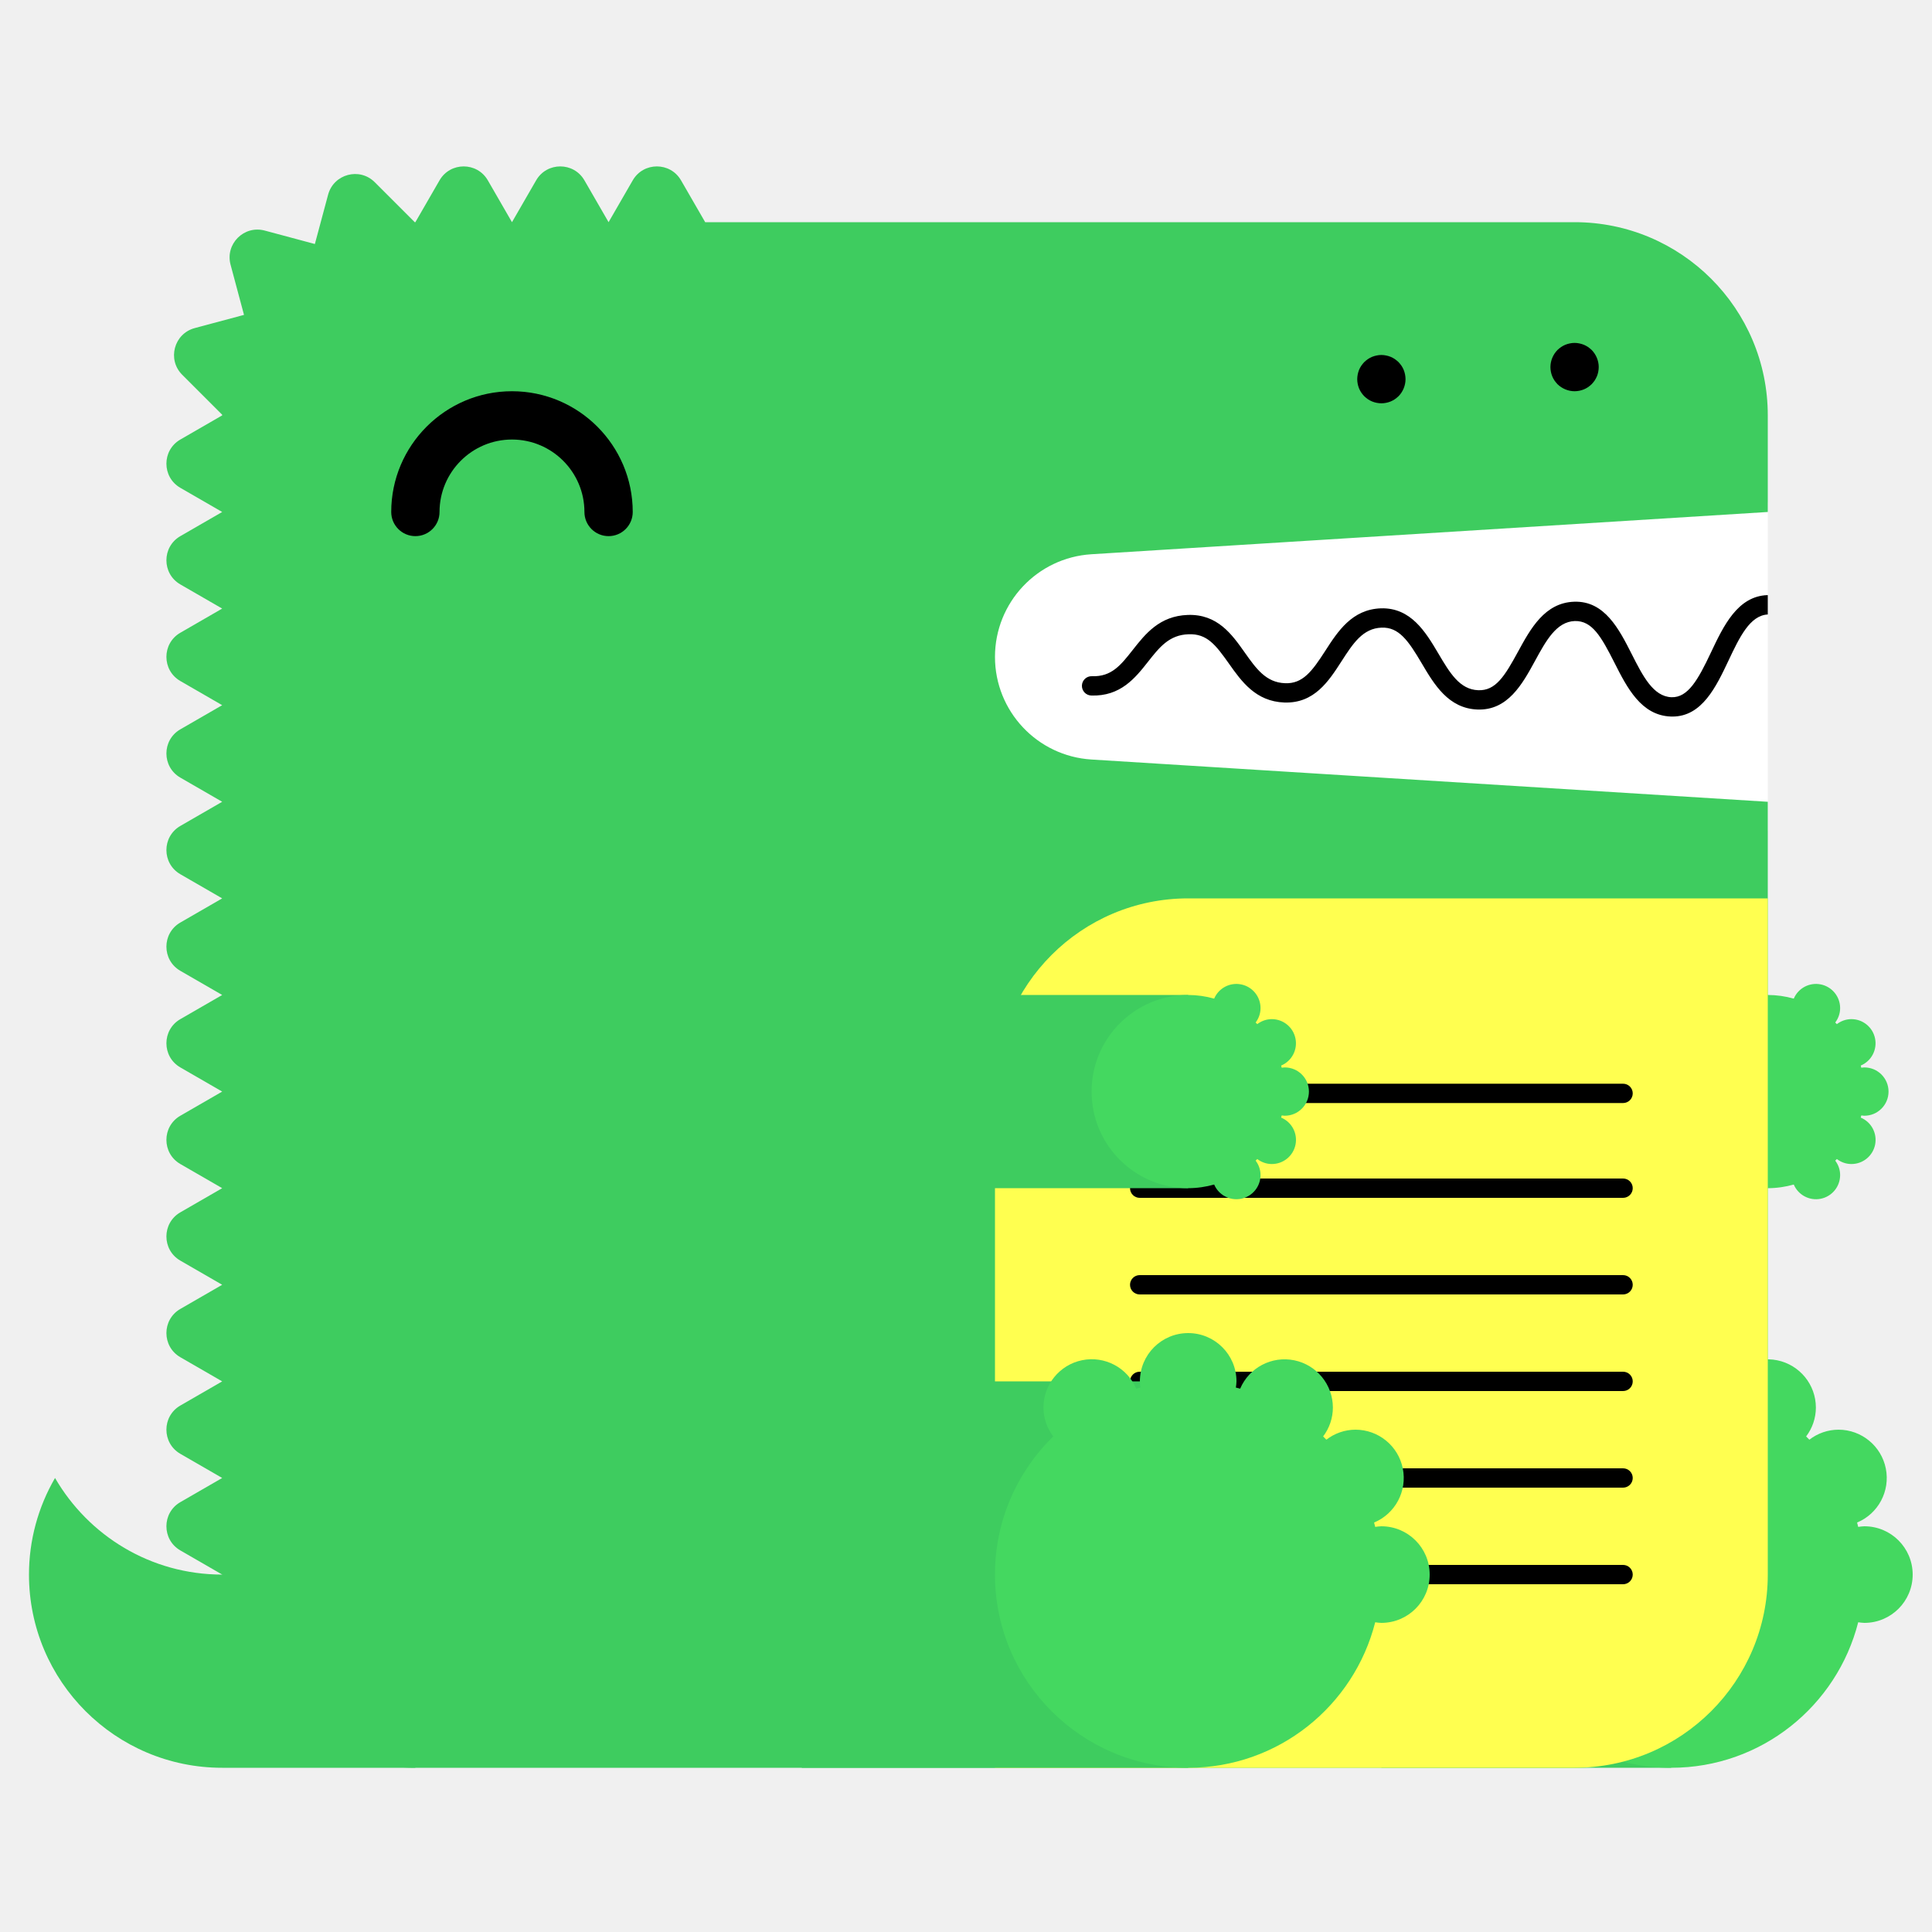
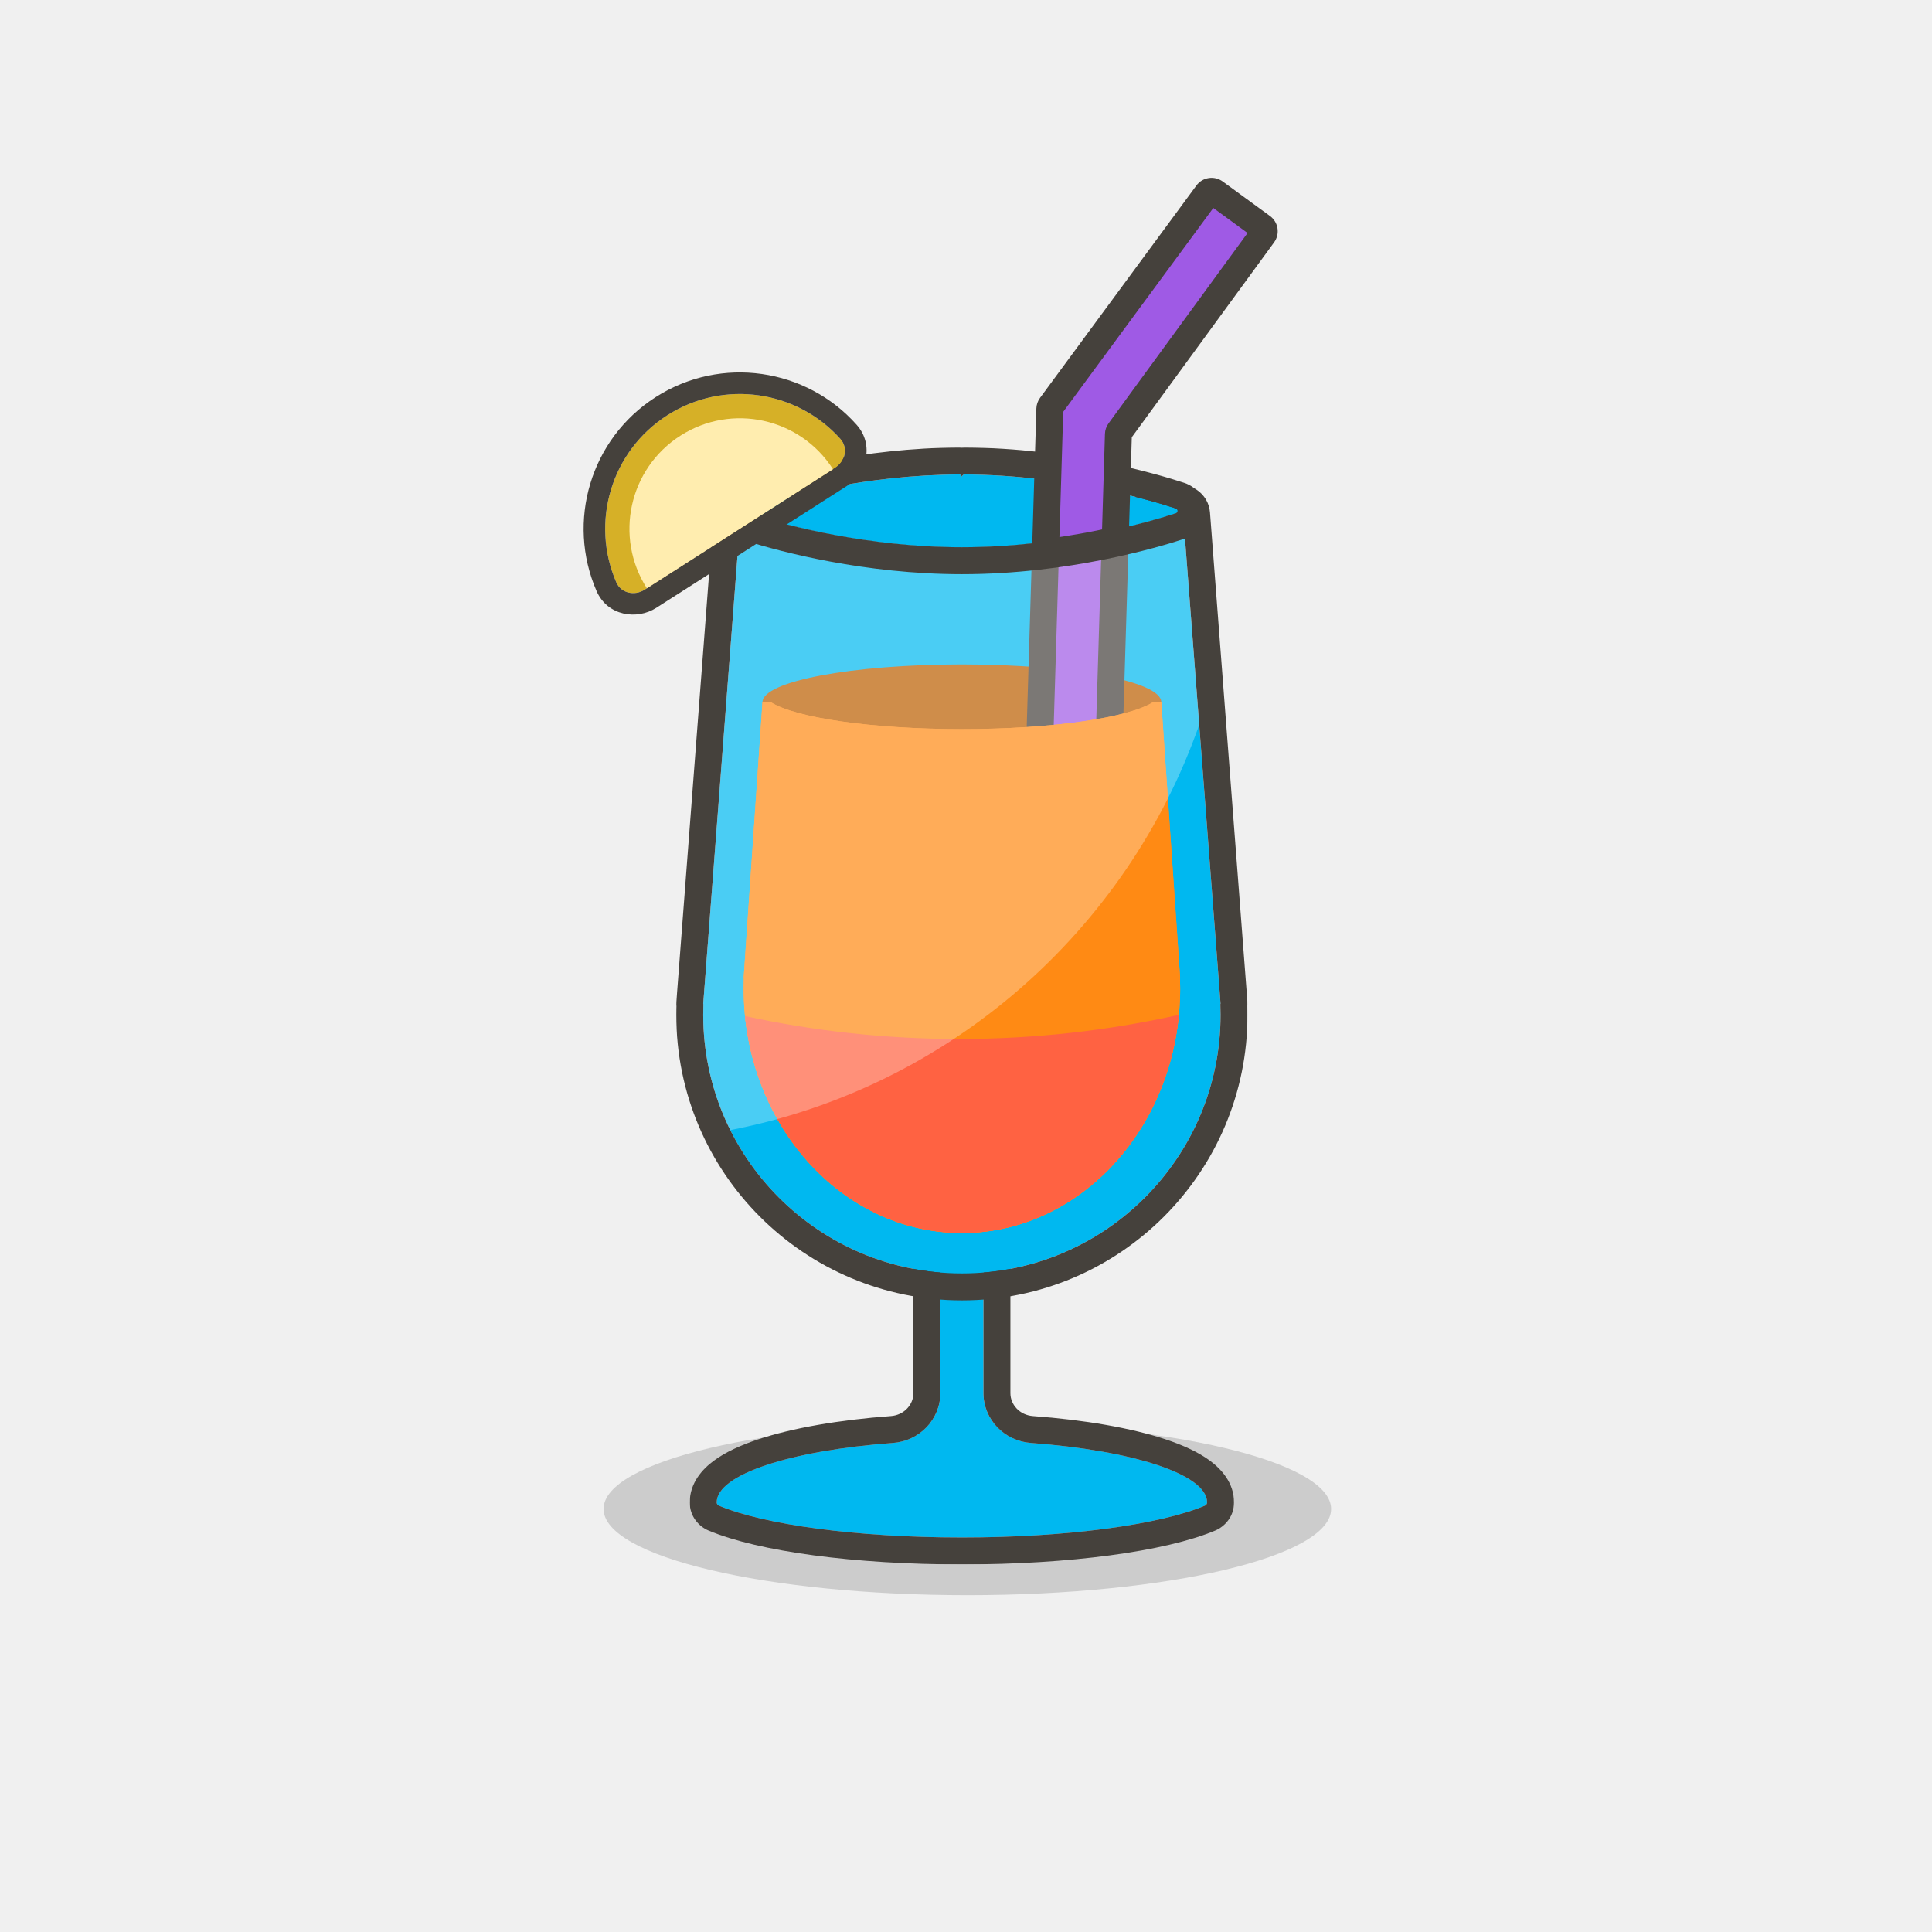
- <svg xmlns="http://www.w3.org/2000/svg" width="200" height="200" viewBox="0 0 200 200">
-   <g fill="none" fill-rule="evenodd">
-     <path fill="#FFF" d="M99 52h84v34H99z" />
-     <path d="M23 163c-7.398 0-13.843-4.027-17.303-10A19.886 19.886 0 0 0 3 163c0 11.046 8.954 20 20 20h20v-20H23z" fill="#3ECC5F" />
-     <path d="M112.98 57.376L183 53V43c0-11.046-8.954-20-20-20H73l-2.5-4.33c-1.112-1.925-3.889-1.925-5 0L63 23l-2.5-4.33c-1.111-1.925-3.889-1.925-5 0L53 23l-2.5-4.33c-1.111-1.925-3.889-1.925-5 0L43 23c-.022 0-.042.003-.065.003l-4.142-4.141c-1.57-1.571-4.252-.853-4.828 1.294l-1.369 5.104-5.192-1.392c-2.148-.575-4.111 1.389-3.535 3.536l1.39 5.193-5.102 1.367c-2.148.576-2.867 3.259-1.296 4.83l4.142 4.142c0 .021-.003.042-.003.064l-4.33 2.5c-1.925 1.111-1.925 3.889 0 5L23 53l-4.33 2.5c-1.925 1.111-1.925 3.889 0 5L23 63l-4.33 2.5c-1.925 1.111-1.925 3.889 0 5L23 73l-4.33 2.5c-1.925 1.111-1.925 3.889 0 5L23 83l-4.33 2.5c-1.925 1.111-1.925 3.889 0 5L23 93l-4.33 2.5c-1.925 1.111-1.925 3.889 0 5L23 103l-4.33 2.5c-1.925 1.111-1.925 3.889 0 5L23 113l-4.33 2.5c-1.925 1.111-1.925 3.889 0 5L23 123l-4.33 2.5c-1.925 1.111-1.925 3.889 0 5L23 133l-4.33 2.5c-1.925 1.111-1.925 3.889 0 5L23 143l-4.33 2.5c-1.925 1.111-1.925 3.889 0 5L23 153l-4.33 2.5c-1.925 1.111-1.925 3.889 0 5L23 163c0 11.046 8.954 20 20 20h120c11.046 0 20-8.954 20-20V83l-70.02-4.376A10.645 10.645 0 0 1 103 68c0-5.621 4.37-10.273 9.98-10.624" fill="#3ECC5F" />
-     <path fill="#3ECC5F" d="M143 183h30v-40h-30z" />
-     <path d="M193 158c-.219 0-.428.037-.639.064-.038-.15-.074-.301-.116-.451A5 5 0 0 0 190.32 148a4.96 4.96 0 0 0-3.016 1.036 26.531 26.531 0 0 0-.335-.336 4.955 4.955 0 0 0 1.011-2.987 5 5 0 0 0-9.599-1.959c-.148-.042-.297-.077-.445-.115.027-.211.064-.42.064-.639a5 5 0 0 0-5-5 5 5 0 0 0-5 5c0 .219.037.428.064.639-.148.038-.297.073-.445.115a4.998 4.998 0 0 0-9.599 1.959c0 1.125.384 2.151 1.011 2.987-3.717 3.632-6.031 8.693-6.031 14.3 0 11.046 8.954 20 20 20 9.339 0 17.16-6.41 19.361-15.064.211.027.42.064.639.064a5 5 0 0 0 5-5 5 5 0 0 0-5-5" fill="#44D860" />
-     <path fill="#3ECC5F" d="M153 123h30v-20h-30z" />
-     <path d="M193 115.5a2.5 2.5 0 1 0 0-5c-.109 0-.214.019-.319.032-.02-.075-.037-.15-.058-.225a2.501 2.501 0 0 0-.963-4.807c-.569 0-1.088.197-1.508.518a6.653 6.653 0 0 0-.168-.168c.314-.417.506-.931.506-1.494a2.5 2.5 0 0 0-4.8-.979A9.987 9.987 0 0 0 183 103c-5.522 0-10 4.478-10 10s4.478 10 10 10c.934 0 1.833-.138 2.69-.377a2.5 2.5 0 0 0 4.8-.979c0-.563-.192-1.077-.506-1.494.057-.055.113-.111.168-.168.42.321.939.518 1.508.518a2.5 2.5 0 0 0 .963-4.807c.021-.074.038-.15.058-.225.105.013.21.032.319.032" fill="#44D860" />
-     <path d="M63 55.5a2.5 2.5 0 0 1-2.5-2.5c0-4.136-3.364-7.5-7.5-7.5s-7.5 3.364-7.5 7.5a2.5 2.5 0 1 1-5 0c0-6.893 5.607-12.5 12.5-12.5S65.5 46.107 65.5 53a2.5 2.5 0 0 1-2.5 2.5" fill="#000" />
-     <path d="M103 183h60c11.046 0 20-8.954 20-20V93h-60c-11.046 0-20 8.954-20 20v70z" fill="#FFFF50" />
-     <path d="M168.02 124h-50.04a1 1 0 1 1 0-2h50.04a1 1 0 1 1 0 2m0 20h-50.04a1 1 0 1 1 0-2h50.04a1 1 0 1 1 0 2m0 20h-50.04a1 1 0 1 1 0-2h50.04a1 1 0 1 1 0 2m0-49.814h-50.04a1 1 0 1 1 0-2h50.04a1 1 0 1 1 0 2m0 19.814h-50.04a1 1 0 1 1 0-2h50.04a1 1 0 1 1 0 2m0 20h-50.04a1 1 0 1 1 0-2h50.04a1 1 0 1 1 0 2M183 61.611c-.012 0-.022-.006-.034-.005-3.09.105-4.552 3.196-5.842 5.923-1.346 2.85-2.387 4.703-4.093 4.647-1.889-.068-2.969-2.202-4.113-4.46-1.314-2.594-2.814-5.536-5.963-5.426-3.046.104-4.513 2.794-5.807 5.167-1.377 2.528-2.314 4.065-4.121 3.994-1.927-.07-2.951-1.805-4.136-3.813-1.321-2.236-2.848-4.75-5.936-4.664-2.994.103-4.465 2.385-5.763 4.4-1.373 2.13-2.335 3.428-4.165 3.351-1.973-.07-2.992-1.51-4.171-3.177-1.324-1.873-2.816-3.993-5.895-3.89-2.928.1-4.399 1.97-5.696 3.618-1.232 1.564-2.194 2.802-4.229 2.724a1 1 0 0 0-.072 2c3.017.101 4.545-1.8 5.872-3.487 1.177-1.496 2.193-2.787 4.193-2.855 1.926-.082 2.829 1.115 4.195 3.045 1.297 1.834 2.769 3.914 5.731 4.021 3.103.104 4.596-2.215 5.918-4.267 1.182-1.834 2.202-3.417 4.15-3.484 1.793-.067 2.769 1.35 4.145 3.681 1.297 2.197 2.766 4.686 5.787 4.796 3.125.108 4.634-2.62 5.949-5.035 1.139-2.088 2.214-4.06 4.119-4.126 1.793-.042 2.728 1.595 4.111 4.33 1.292 2.553 2.757 5.445 5.825 5.556l.169.003c3.064 0 4.518-3.075 5.805-5.794 1.139-2.41 2.217-4.68 4.067-4.773v-2z" fill="#000" />
-     <path fill="#3ECC5F" d="M83 183h40v-40H83z" />
-     <path d="M143 158c-.219 0-.428.037-.639.064-.038-.15-.074-.301-.116-.451A5 5 0 0 0 140.32 148a4.96 4.96 0 0 0-3.016 1.036 26.531 26.531 0 0 0-.335-.336 4.955 4.955 0 0 0 1.011-2.987 5 5 0 0 0-9.599-1.959c-.148-.042-.297-.077-.445-.115.027-.211.064-.42.064-.639a5 5 0 0 0-5-5 5 5 0 0 0-5 5c0 .219.037.428.064.639-.148.038-.297.073-.445.115a4.998 4.998 0 0 0-9.599 1.959c0 1.125.384 2.151 1.011 2.987-3.717 3.632-6.031 8.693-6.031 14.3 0 11.046 8.954 20 20 20 9.339 0 17.16-6.41 19.361-15.064.211.027.42.064.639.064a5 5 0 0 0 5-5 5 5 0 0 0-5-5" fill="#44D860" />
-     <path fill="#3ECC5F" d="M83 123h40v-20H83z" />
-     <path d="M133 115.5a2.5 2.5 0 1 0 0-5c-.109 0-.214.019-.319.032-.02-.075-.037-.15-.058-.225a2.501 2.501 0 0 0-.963-4.807c-.569 0-1.088.197-1.508.518a6.653 6.653 0 0 0-.168-.168c.314-.417.506-.931.506-1.494a2.5 2.5 0 0 0-4.8-.979A9.987 9.987 0 0 0 123 103c-5.522 0-10 4.478-10 10s4.478 10 10 10c.934 0 1.833-.138 2.69-.377a2.5 2.5 0 0 0 4.8-.979c0-.563-.192-1.077-.506-1.494.057-.055.113-.111.168-.168.42.321.939.518 1.508.518a2.5 2.5 0 0 0 .963-4.807c.021-.074.038-.15.058-.225.105.013.21.032.319.032" fill="#44D860" />
-     <path d="M143 41.75c-.16 0-.33-.02-.49-.05a2.52 2.52 0 0 1-.47-.14c-.15-.06-.29-.14-.431-.23-.13-.09-.259-.2-.38-.31-.109-.12-.219-.24-.309-.38s-.17-.28-.231-.43a2.619 2.619 0 0 1-.189-.96c0-.16.02-.33.05-.49.03-.16.08-.31.139-.47.061-.15.141-.29.231-.43.09-.13.2-.26.309-.38.121-.11.25-.22.38-.31.141-.09.281-.17.431-.23.149-.06.31-.11.47-.14.32-.07.65-.07.98 0 .159.03.32.08.47.14.149.06.29.14.43.23.13.09.259.2.38.31.11.12.22.25.31.38.09.14.17.28.23.43.06.16.11.31.14.47.029.16.05.33.05.49 0 .66-.271 1.31-.73 1.77-.121.11-.25.22-.38.31-.14.09-.281.17-.43.23a2.565 2.565 0 0 1-.96.19m20-1.25c-.66 0-1.3-.27-1.771-.73a3.802 3.802 0 0 1-.309-.38c-.09-.14-.17-.28-.231-.43a2.619 2.619 0 0 1-.189-.96c0-.66.27-1.3.729-1.77.121-.11.25-.22.38-.31.141-.09.281-.17.431-.23.149-.06.31-.11.47-.14.32-.07.66-.07.98 0 .159.03.32.08.47.14.149.06.29.14.43.23.13.09.259.2.38.31.459.47.73 1.11.73 1.77 0 .16-.021.33-.05.49-.03.16-.08.32-.14.47-.07.15-.14.29-.23.43-.09.13-.2.26-.31.38-.121.11-.25.22-.38.31-.14.09-.281.17-.43.23a2.565 2.565 0 0 1-.96.19" fill="#000" />
-   </g>
+ <svg xmlns="http://www.w3.org/2000/svg" width="717" height="717" viewBox="0 0 717 717" fill="none">
+   <ellipse cx="359" cy="560" rx="135" ry="32" fill="black" fill-opacity="0.15" />
+   <mask id="path-2-outside-1_2_3760" maskUnits="userSpaceOnUse" x="255.977" y="428.584" width="202" height="152" fill="black">
+     <rect fill="white" x="255.977" y="428.584" width="202" height="152" />
+     <path fill-rule="evenodd" clip-rule="evenodd" d="M364.977 446.584C364.977 442.166 361.395 438.584 356.977 438.584C352.558 438.584 348.977 442.166 348.977 446.584V517.064C348.977 526.851 341.145 534.785 331.385 535.506C293.586 538.301 265.977 547.128 265.977 557.584C265.977 558.126 266.33 558.58 266.829 558.79C283.488 565.788 317.601 570.584 356.977 570.584C396.352 570.584 430.465 565.788 447.124 558.79C447.623 558.58 447.977 558.126 447.977 557.584C447.977 547.128 420.367 538.301 382.568 535.506C372.808 534.785 364.977 526.851 364.977 517.064V446.584Z" />
+   </mask>
+   <path fill-rule="evenodd" clip-rule="evenodd" d="M364.977 446.584C364.977 442.166 361.395 438.584 356.977 438.584C352.558 438.584 348.977 442.166 348.977 446.584V517.064C348.977 526.851 341.145 534.785 331.385 535.506C293.586 538.301 265.977 547.128 265.977 557.584C265.977 558.126 266.33 558.58 266.829 558.79C283.488 565.788 317.601 570.584 356.977 570.584C396.352 570.584 430.465 565.788 447.124 558.79C447.623 558.58 447.977 558.126 447.977 557.584C447.977 547.128 420.367 538.301 382.568 535.506C372.808 534.785 364.977 526.851 364.977 517.064V446.584Z" fill="#00B8F0" />
+   <path d="M266.829 558.79L270.702 549.57L270.702 549.57L266.829 558.79ZM447.124 558.79L450.997 568.01L450.997 568.01L447.124 558.79ZM382.568 535.506L381.831 545.479L382.568 535.506ZM331.385 535.506L332.122 545.479L331.385 535.506ZM358.977 517.064V446.584H338.977V517.064H358.977ZM275.977 557.584C275.977 559.706 274.604 559.794 276.812 558.168C278.792 556.709 282.313 554.938 287.659 553.162C298.228 549.65 313.693 546.842 332.122 545.479L330.648 525.534C311.278 526.966 294.038 529.967 281.353 534.182C275.072 536.269 269.329 538.84 264.95 542.065C260.8 545.122 255.977 550.234 255.977 557.584H275.977ZM270.702 549.57C273.284 550.655 275.977 553.457 275.977 557.584H255.977C255.977 562.795 259.375 566.506 262.956 568.01L270.702 549.57ZM356.977 560.584C317.885 560.584 285.442 555.762 270.702 549.57L262.956 568.01C281.534 575.814 317.317 580.584 356.977 580.584V560.584ZM443.252 549.57C428.511 555.762 396.068 560.584 356.977 560.584V580.584C396.636 580.584 432.419 575.814 450.997 568.01L443.252 549.57ZM437.977 557.584C437.977 553.457 440.669 550.655 443.252 549.57L450.997 568.01C454.578 566.505 457.977 562.795 457.977 557.584H437.977ZM381.831 545.479C400.26 546.842 415.725 549.65 426.294 553.162C431.64 554.938 435.161 556.709 437.141 558.168C439.349 559.794 437.977 559.706 437.977 557.584H457.977C457.977 550.234 453.153 545.122 449.003 542.065C444.625 538.84 438.881 536.269 432.6 534.182C419.915 529.967 402.675 526.966 383.306 525.534L381.831 545.479ZM354.977 446.584V517.064H374.977V446.584H354.977ZM383.306 525.534C378.429 525.173 374.977 521.281 374.977 517.064H354.977C354.977 532.421 367.187 544.397 381.831 545.479L383.306 525.534ZM338.977 517.064C338.977 521.281 335.524 525.173 330.648 525.534L332.122 545.479C346.766 544.397 358.977 532.421 358.977 517.064H338.977ZM356.977 448.584C355.872 448.584 354.977 447.689 354.977 446.584H374.977C374.977 436.643 366.918 428.584 356.977 428.584V448.584ZM356.977 428.584C347.035 428.584 338.977 436.643 338.977 446.584H358.977C358.977 447.689 358.081 448.584 356.977 448.584V428.584Z" fill="#45413C" mask="url(#path-2-outside-1_2_3760)" />
+   <mask id="path-4-outside-2_2_3760" maskUnits="userSpaceOnUse" x="250.977" y="178.957" width="212" height="304" fill="black">
+     <rect fill="white" x="250.977" y="178.957" width="212" height="304" />
+     <path fill-rule="evenodd" clip-rule="evenodd" d="M437.755 190.011C438.382 189.797 439.027 190.239 439.077 190.9L452.973 372.543C452.975 372.566 452.957 372.585 452.935 372.585C452.913 372.585 452.895 372.603 452.896 372.625C452.95 373.938 452.977 375.258 452.977 376.585C452.977 429.604 409.996 472.585 356.977 472.585C303.957 472.585 260.977 429.604 260.977 376.585C260.977 375.258 261.003 373.938 261.057 372.625C261.058 372.603 261.04 372.585 261.018 372.585C260.996 372.585 260.978 372.566 260.98 372.543L274.876 190.9C274.926 190.239 275.571 189.797 276.198 190.011C282.942 192.305 316.765 203.085 356.977 203.085C397.188 203.085 431.012 192.305 437.755 190.011Z" />
+   </mask>
+   <path fill-rule="evenodd" clip-rule="evenodd" d="M437.755 190.011C438.382 189.797 439.027 190.239 439.077 190.9L452.973 372.543C452.975 372.566 452.957 372.585 452.935 372.585C452.913 372.585 452.895 372.603 452.896 372.625C452.95 373.938 452.977 375.258 452.977 376.585C452.977 429.604 409.996 472.585 356.977 472.585C303.957 472.585 260.977 429.604 260.977 376.585C260.977 375.258 261.003 373.938 261.057 372.625C261.058 372.603 261.04 372.585 261.018 372.585C260.996 372.585 260.978 372.566 260.98 372.543L274.876 190.9C274.926 190.239 275.571 189.797 276.198 190.011C282.942 192.305 316.765 203.085 356.977 203.085C397.188 203.085 431.012 192.305 437.755 190.011Z" fill="#00B8F0" />
+   <path d="M356.977 203.085V193.085V203.085ZM274.876 190.9L264.905 190.137L274.876 190.9ZM276.198 190.011L272.978 199.478L276.198 190.011ZM260.98 372.543L270.951 373.306L260.98 372.543ZM452.896 372.625L442.905 373.03L452.896 372.625ZM261.057 372.625L271.049 373.03L261.057 372.625ZM439.077 190.9L449.048 190.137L439.077 190.9ZM437.755 190.011L434.534 180.544L437.755 190.011ZM452.973 372.543L462.944 371.78L452.973 372.543ZM462.944 371.78L449.048 190.137L429.106 191.663L443.003 373.306L462.944 371.78ZM462.977 376.585C462.977 375.123 462.947 373.668 462.888 372.219L442.905 373.03C442.952 374.208 442.977 375.393 442.977 376.585H462.977ZM356.977 482.585C415.519 482.585 462.977 435.127 462.977 376.585H442.977C442.977 424.081 404.473 462.585 356.977 462.585V482.585ZM356.977 462.585C309.48 462.585 270.977 424.081 270.977 376.585H250.977C250.977 435.127 298.434 482.585 356.977 482.585V462.585ZM270.977 376.585C270.977 375.393 271.001 374.208 271.049 373.03L251.065 372.219C251.006 373.668 250.977 375.123 250.977 376.585H270.977ZM270.951 373.306L284.847 191.663L264.905 190.137L251.009 371.78L270.951 373.306ZM272.978 199.478C280.164 201.923 315.182 213.085 356.977 213.085V193.085C318.348 193.085 285.719 182.687 279.419 180.544L272.978 199.478ZM434.534 180.544C428.235 182.687 395.605 193.085 356.977 193.085V213.085C398.771 213.085 433.789 201.923 440.976 199.478L434.534 180.544ZM284.847 191.663C284.418 197.262 278.774 201.45 272.978 199.478L279.419 180.544C272.369 178.145 265.435 183.217 264.905 190.137L284.847 191.663ZM261.018 362.585C266.819 362.585 271.393 367.522 270.951 373.306L251.009 371.78C250.563 377.609 255.172 382.585 261.018 382.585V362.585ZM452.935 362.585C447.23 362.585 442.673 367.332 442.905 373.03L462.888 372.219C463.118 377.873 458.596 382.585 452.935 382.585V362.585ZM271.049 373.03C271.28 367.332 266.723 362.585 261.018 362.585V382.585C255.357 382.585 250.836 377.873 251.065 372.219L271.049 373.03ZM449.048 190.137C448.519 183.217 441.585 178.145 434.534 180.544L440.976 199.478C435.179 201.45 429.535 197.262 429.106 191.663L449.048 190.137ZM443.003 373.306C442.56 367.522 447.134 362.585 452.935 362.585V382.585C458.781 382.585 463.39 377.609 462.944 371.78L443.003 373.306Z" fill="#45413C" mask="url(#path-4-outside-2_2_3760)" />
+   <ellipse cx="356.977" cy="260.584" rx="74" ry="14" fill="#BC5E00" />
+   <path fill-rule="evenodd" clip-rule="evenodd" d="M388.115 201.059C397.797 199.833 406.566 198.189 413.989 196.529L410.699 305.105C410.666 306.209 409.744 307.077 408.64 307.043L386.925 306.385C385.821 306.352 384.953 305.43 384.986 304.326L388.115 201.059Z" fill="#9F5AE5" />
+   <path d="M388.115 201.059L387.487 196.099L383.247 196.636L383.118 200.908L388.115 201.059ZM413.989 196.529L418.987 196.68L419.182 190.244L412.898 191.649L413.989 196.529ZM410.699 305.105L405.701 304.953L405.701 304.954L410.699 305.105ZM408.64 307.043L408.488 312.041H408.488L408.64 307.043ZM386.925 306.385L387.076 301.388H387.076L386.925 306.385ZM384.986 304.326L379.989 304.174L379.989 304.174L384.986 304.326ZM388.744 206.02C398.602 204.771 407.527 203.097 415.08 201.408L412.898 191.649C405.604 193.28 396.992 194.895 387.487 196.099L388.744 206.02ZM415.697 305.256L418.987 196.68L408.992 196.377L405.701 304.953L415.697 305.256ZM408.488 312.041C412.352 312.158 415.58 309.121 415.697 305.256L405.701 304.954C405.752 303.297 407.135 301.996 408.791 302.046L408.488 312.041ZM386.773 311.383L408.488 312.041L408.791 302.046L387.076 301.388L386.773 311.383ZM379.989 304.174C379.872 308.038 382.909 311.266 386.773 311.383L387.076 301.388C388.732 301.438 390.034 302.821 389.984 304.477L379.989 304.174ZM383.118 200.908L379.989 304.174L389.984 304.477L393.113 201.211L383.118 200.908Z" fill="#45413C" />
+   <path fill-rule="evenodd" clip-rule="evenodd" d="M286.041 260.584H282.973L275.979 363.013C275.978 363.032 275.993 363.048 276.012 363.048C276.03 363.048 276.045 363.064 276.044 363.082C275.999 364.325 275.977 365.575 275.977 366.83C275.977 416.952 312.241 457.585 356.977 457.585C401.712 457.585 437.977 416.952 437.977 366.83C437.977 365.575 437.954 364.325 437.909 363.082C437.908 363.064 437.923 363.048 437.941 363.048C437.96 363.048 437.975 363.032 437.974 363.013L430.98 260.584H427.912C418.815 266.367 390.499 270.584 356.977 270.584C323.454 270.584 295.138 266.367 286.041 260.584Z" fill="#FF8A14" />
+   <path fill-rule="evenodd" clip-rule="evenodd" d="M286.041 260.584H282.973L275.979 363.013C275.978 363.032 275.993 363.048 276.012 363.048C276.03 363.048 276.045 363.064 276.044 363.082C275.999 364.325 275.977 365.575 275.977 366.83C275.977 416.952 312.241 457.585 356.977 457.585C401.712 457.585 437.977 416.952 437.977 366.83C437.977 365.575 437.954 364.325 437.909 363.082C437.908 363.064 437.923 363.048 437.941 363.048C437.96 363.048 437.975 363.032 437.974 363.013L430.98 260.584H427.912C418.815 266.367 390.499 270.584 356.977 270.584C323.454 270.584 295.138 266.367 286.041 260.584Z" fill="#FF8A14" />
+   <path fill-rule="evenodd" clip-rule="evenodd" d="M276.487 377.073C281.029 422.373 315.333 457.585 356.977 457.585C398.76 457.585 433.153 422.139 437.511 376.622C411.272 382.489 383.986 385.584 355.977 385.584C328.695 385.584 302.099 382.648 276.487 377.073Z" fill="#FF6242" />
+   <path fill-rule="evenodd" clip-rule="evenodd" d="M271.024 419.39C264.594 406.503 260.977 391.966 260.977 376.585C260.977 375.258 261.003 373.938 261.057 372.625C261.058 372.603 261.04 372.585 261.018 372.585C260.996 372.585 260.978 372.566 260.98 372.543L274.876 190.9C274.926 190.239 275.571 189.797 276.198 190.011C282.942 192.305 316.765 203.085 356.977 203.085C397.188 203.085 431.012 192.305 437.755 190.011C438.382 189.797 439.027 190.239 439.077 190.9L445.05 268.967C418.225 345.555 352.195 403.718 271.024 419.39Z" fill="white" fill-opacity="0.29" />
+   <mask id="path-13-outside-3_2_3760" maskUnits="userSpaceOnUse" x="269.533" y="166.087" width="178" height="47" fill="black">
+     <rect fill="white" x="269.533" y="166.087" width="178" height="47" />
+     <path fill-rule="evenodd" clip-rule="evenodd" d="M280.334 191.349C279.266 191.018 279.266 188.151 280.334 187.821C292.035 184.197 321.593 176.24 355.972 176.087C356.524 176.084 356.977 176.532 356.977 177.085V189.585L356.977 177.085C356.977 176.532 357.429 176.084 357.981 176.087C395.521 176.254 427.313 185.726 436.383 188.701C437.269 188.991 437.269 190.178 436.383 190.469C427.232 193.47 394.953 203.085 356.977 203.085C322.169 203.085 292.148 195.008 280.334 191.349Z" />
+   </mask>
+   <path fill-rule="evenodd" clip-rule="evenodd" d="M280.334 191.349C279.266 191.018 279.266 188.151 280.334 187.821C292.035 184.197 321.593 176.24 355.972 176.087C356.524 176.084 356.977 176.532 356.977 177.085V189.585L356.977 177.085C356.977 176.532 357.429 176.084 357.981 176.087C395.521 176.254 427.313 185.726 436.383 188.701C437.269 188.991 437.269 190.178 436.383 190.469C427.232 193.47 394.953 203.085 356.977 203.085C322.169 203.085 292.148 195.008 280.334 191.349Z" fill="#00B8F0" />
+   <path d="M436.383 188.701L433.266 198.203L436.383 188.701ZM356.977 177.085L366.977 177.085L356.977 177.085ZM280.334 187.821L277.376 178.268L280.334 187.821ZM355.928 166.087C320.168 166.246 289.554 174.497 277.376 178.268L283.293 197.373C294.516 193.897 323.017 186.234 356.017 186.087L355.928 166.087ZM366.977 189.585V177.085H346.977V189.585H366.977ZM346.977 177.085L346.977 189.585L366.977 189.585L366.977 177.085L346.977 177.085ZM439.499 179.199C429.97 176.073 397.051 166.261 358.025 166.087L357.936 186.087C393.991 186.247 424.656 195.379 433.266 198.203L439.499 179.199ZM356.977 213.085C396.464 213.085 429.888 203.123 439.499 199.971L433.266 180.967C424.576 183.817 393.442 193.085 356.977 193.085V213.085ZM277.376 200.901C289.669 204.708 320.765 213.085 356.977 213.085V193.085C323.574 193.085 294.628 185.307 283.293 181.796L277.376 200.901ZM433.266 198.203C424.975 195.483 424.974 183.686 433.266 180.967L439.499 199.971C449.564 196.67 449.564 182.5 439.499 179.199L433.266 198.203ZM366.977 177.085C366.977 182.101 362.896 186.109 357.936 186.087L358.025 166.087C351.962 166.06 346.977 170.964 346.977 177.085L366.977 177.085ZM277.376 178.268C273.053 179.607 271.171 183.016 270.503 184.618C269.746 186.434 269.533 188.202 269.533 189.585C269.533 190.968 269.746 192.735 270.503 194.551C271.171 196.154 273.053 199.562 277.376 200.901L283.293 181.796C287.082 182.97 288.563 185.896 288.964 186.858C289.454 188.033 289.533 189.001 289.533 189.585C289.533 190.168 289.454 191.136 288.964 192.312C288.563 193.273 287.082 196.199 283.293 197.373L277.376 178.268ZM356.017 186.087C351.057 186.109 346.977 182.101 346.977 177.085H366.977C366.977 170.964 361.991 166.06 355.928 166.087L356.017 186.087Z" fill="#45413C" mask="url(#path-13-outside-3_2_3760)" />
+   <mask id="path-15-outside-4_2_3760" maskUnits="userSpaceOnUse" x="194.108" y="116.367" width="133.284" height="118.094" fill="black">
+     <rect fill="white" x="194.108" y="116.367" width="133.284" height="118.094" />
+     <path fill-rule="evenodd" clip-rule="evenodd" d="M247.665 154.107C226.685 167.522 219.094 193.983 228.715 216.113C230.476 220.165 235.493 221.237 239.216 218.857L309.985 173.606C313.708 171.226 314.839 166.222 311.9 162.923C295.85 144.905 268.645 140.692 247.665 154.107Z" />
+   </mask>
+   <path fill-rule="evenodd" clip-rule="evenodd" d="M247.665 154.107C226.685 167.522 219.094 193.983 228.715 216.113C230.476 220.165 235.493 221.237 239.216 218.857L309.985 173.606C313.708 171.226 314.839 166.222 311.9 162.923C295.85 144.905 268.645 140.692 247.665 154.107Z" fill="#D6B027" />
+   <path d="M309.985 173.606L314.295 180.346L309.985 173.606ZM228.715 216.113L221.378 219.302L228.715 216.113ZM236.052 212.923C227.973 194.341 234.358 172.111 251.975 160.847L243.356 147.367C219.013 162.932 210.216 193.626 221.378 219.302L236.052 212.923ZM305.676 166.866L234.906 212.117L243.525 225.597L314.295 180.346L305.676 166.866ZM251.975 160.847C269.592 149.582 292.449 153.114 305.927 168.244L317.874 157.602C299.251 136.696 267.699 131.801 243.356 147.367L251.975 160.847ZM314.295 180.346C321.389 175.81 324.672 165.233 317.874 157.602L305.927 168.244C305.806 168.109 305.682 167.895 305.616 167.638C305.554 167.397 305.565 167.203 305.588 167.084C305.629 166.873 305.71 166.844 305.676 166.866L314.295 180.346ZM221.378 219.302C225.453 228.675 236.431 230.133 243.525 225.597L234.906 212.117C234.871 212.139 234.932 212.077 235.141 212.128C235.258 212.157 235.439 212.229 235.632 212.387C235.838 212.554 235.979 212.757 236.052 212.923L221.378 219.302Z" fill="#45413C" mask="url(#path-15-outside-4_2_3760)" />
+   <path fill-rule="evenodd" clip-rule="evenodd" d="M309.143 174.145C296.945 155.067 271.591 149.491 252.514 161.689C233.437 173.887 227.86 199.241 240.058 218.318L309.143 174.145Z" fill="#FFEDAF" />
+   <path fill-rule="evenodd" clip-rule="evenodd" d="M413.868 200.556L415.061 161.184C415.073 160.781 415.207 160.391 415.445 160.065L468.804 86.996C469.455 86.104 469.26 84.853 468.368 84.202L450.817 71.385C449.927 70.735 448.68 70.927 448.027 71.814L389.998 150.627C389.758 150.954 389.622 151.347 389.61 151.752L387.994 205.075C397.671 203.853 406.439 202.214 413.868 200.556Z" fill="#9F5AE5" />
+   <path d="M413.868 200.556L414.956 205.436L418.748 204.59L418.865 200.708L413.868 200.556ZM415.061 161.184L410.063 161.033L410.063 161.033L415.061 161.184ZM415.445 160.065L411.407 157.117L411.407 157.117L415.445 160.065ZM468.804 86.996L472.842 89.945L472.842 89.945L468.804 86.996ZM468.368 84.202L471.317 80.164L471.317 80.164L468.368 84.202ZM450.817 71.385L453.766 67.347L453.766 67.347L450.817 71.385ZM448.027 71.814L452.053 74.779L452.053 74.779L448.027 71.814ZM389.998 150.627L385.972 147.663L385.972 147.663L389.998 150.627ZM389.61 151.752L384.612 151.601L384.612 151.601L389.61 151.752ZM387.994 205.075L382.996 204.923L382.819 210.768L388.62 210.035L387.994 205.075ZM418.865 200.708L420.058 161.336L410.063 161.033L408.87 200.405L418.865 200.708ZM420.058 161.336C420.04 161.941 419.839 162.526 419.483 163.014L411.407 157.117C410.574 158.257 410.106 159.622 410.063 161.033L420.058 161.336ZM419.483 163.014L472.842 89.945L464.766 84.047L411.407 157.117L419.483 163.014ZM472.842 89.945C475.122 86.823 474.439 82.444 471.317 80.164L465.419 88.24C464.081 87.262 463.789 85.386 464.766 84.048L472.842 89.945ZM471.317 80.164L453.766 67.347L447.868 75.423L465.419 88.24L471.317 80.164ZM453.766 67.347C450.652 65.073 446.286 65.745 444.001 68.85L452.053 74.779C451.074 76.109 449.203 76.397 447.868 75.423L453.766 67.347ZM444.001 68.85L385.972 147.663L394.025 153.592L452.053 74.779L444.001 68.85ZM385.972 147.663C385.13 148.807 384.655 150.181 384.612 151.601L394.608 151.904C394.589 152.513 394.386 153.101 394.025 153.592L385.972 147.663ZM384.612 151.601L382.996 204.923L392.992 205.226L394.608 151.904L384.612 151.601ZM388.62 210.035C398.474 208.792 407.398 207.123 414.956 205.436L412.779 195.676C405.48 197.305 396.868 198.915 387.368 200.114L388.62 210.035Z" fill="#45413C" />
</svg>
